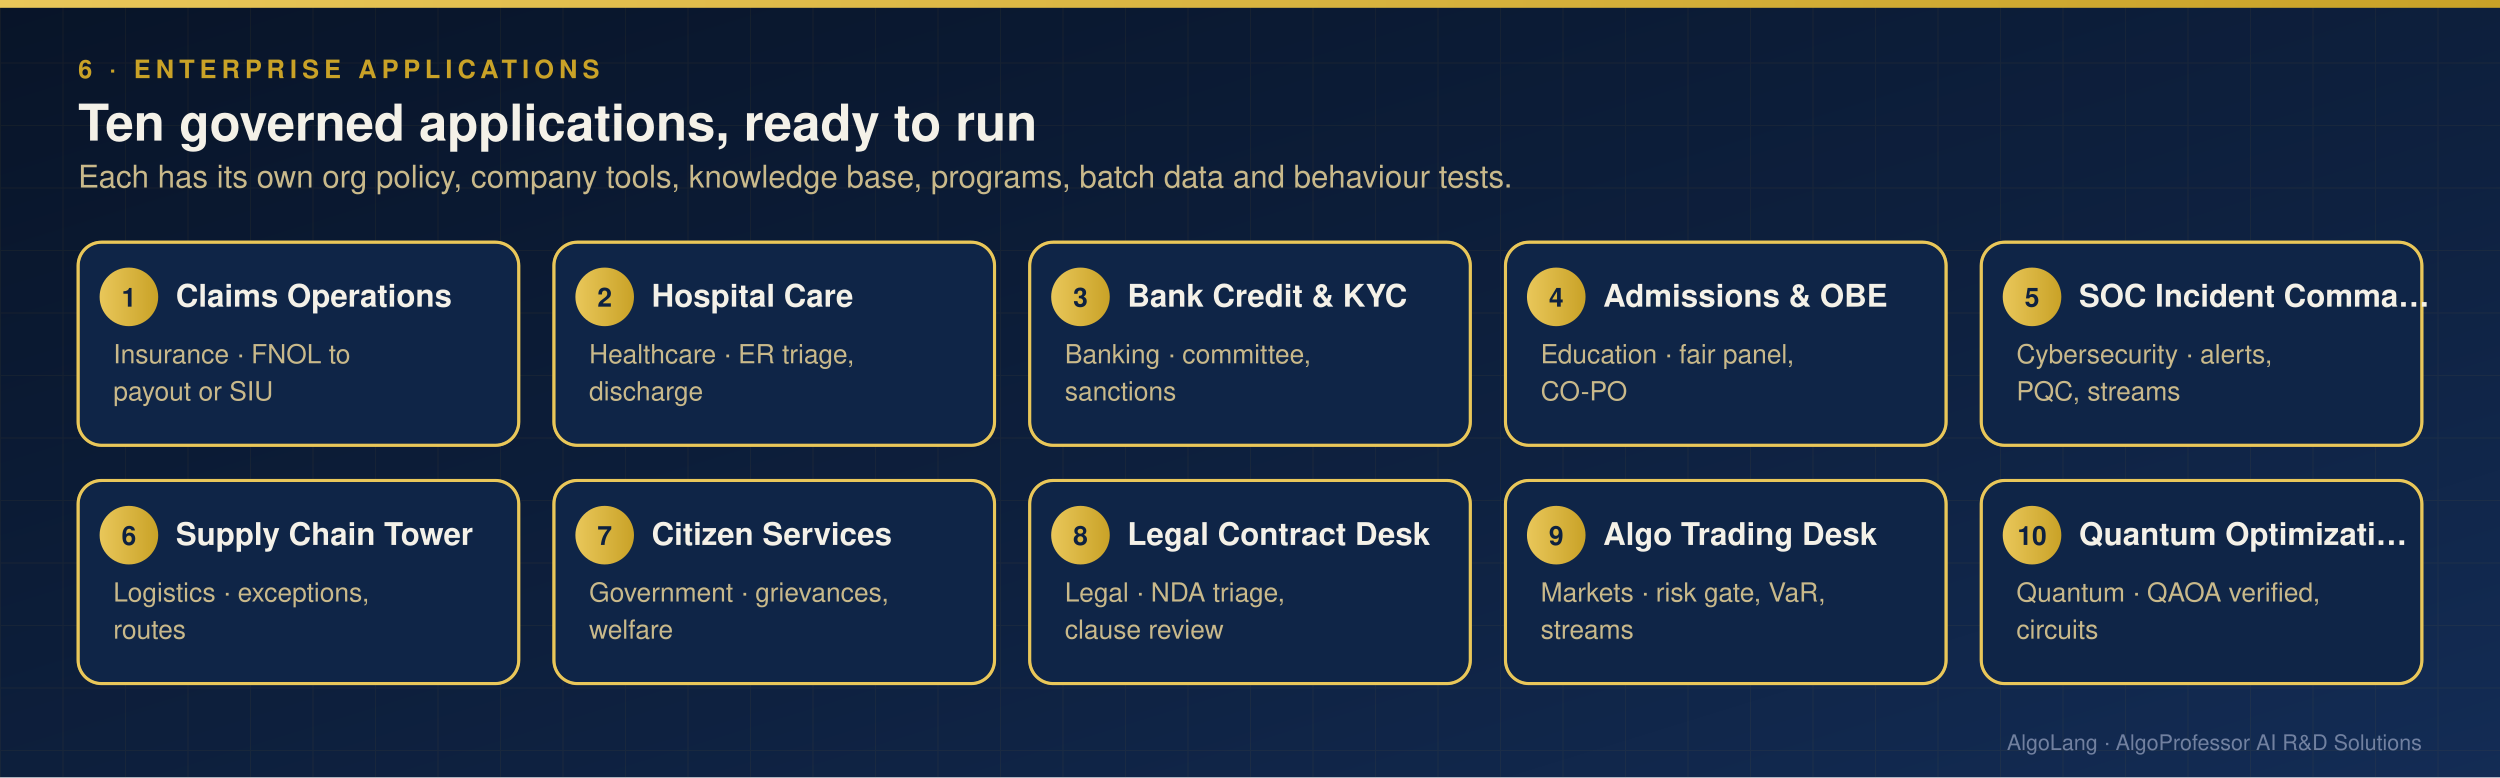
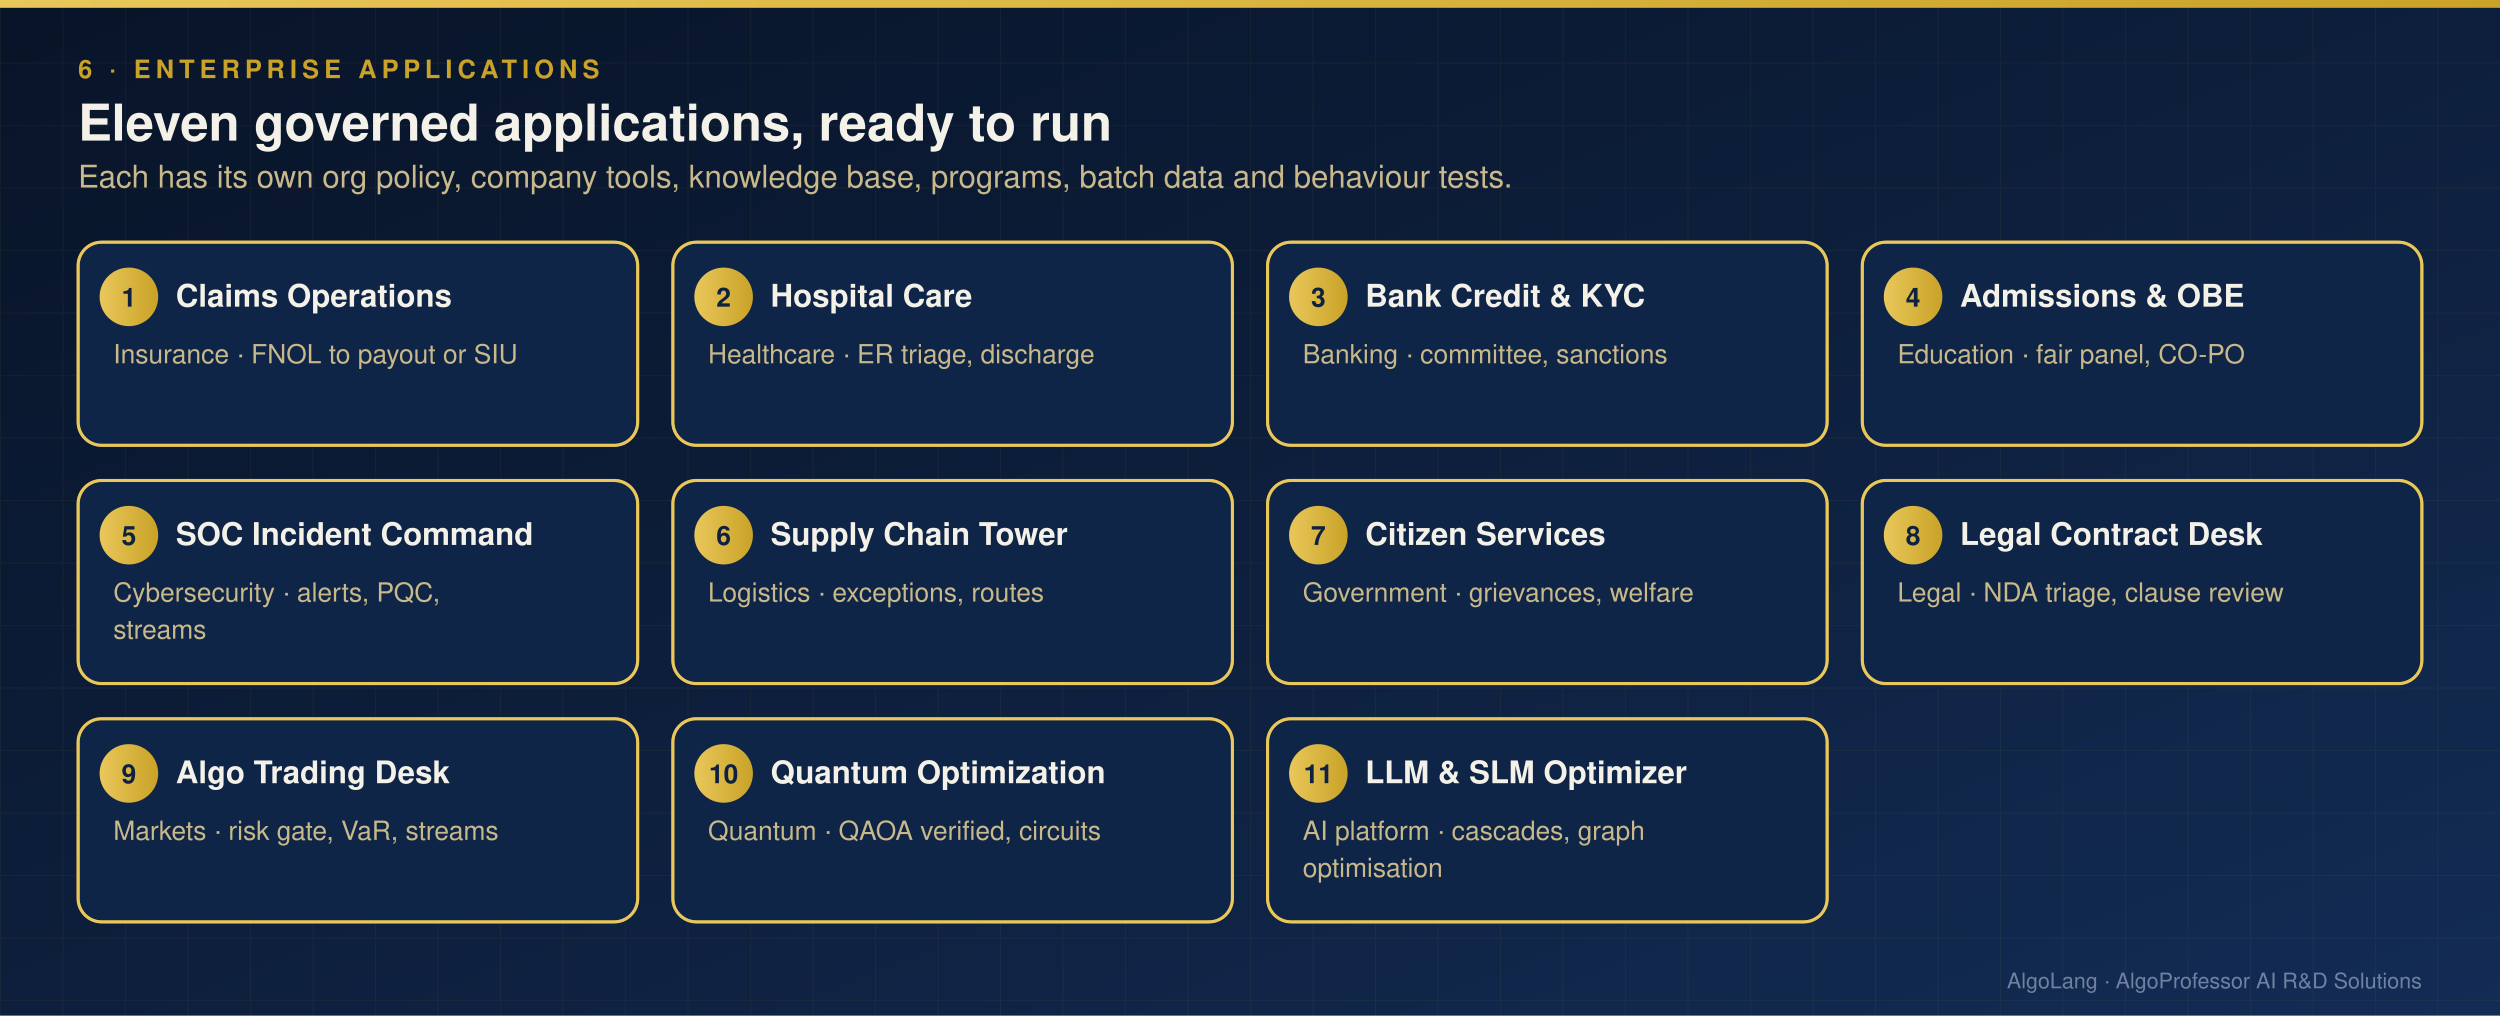
- <svg xmlns="http://www.w3.org/2000/svg" viewBox="0 0 1280 398" width="1280" height="398" role="img" aria-label="Ten governed applications, ready to run">
+ <svg xmlns="http://www.w3.org/2000/svg" viewBox="0 0 1280 520" width="1280" height="520" role="img" aria-label="Eleven governed applications, ready to run">
  <defs>
    <linearGradient id="bg" x1="0" y1="0" x2="1" y2="1">
      <stop offset="0" stop-color="#081428" />
      <stop offset=".6" stop-color="#0e2140" />
      <stop offset="1" stop-color="#132c55" />
    </linearGradient>
    <linearGradient id="gold" x1="0" x2="1">
      <stop offset="0" stop-color="#e9c75a" />
      <stop offset="1" stop-color="#c9a227" />
    </linearGradient>
    <pattern id="grid" width="32" height="32" patternUnits="userSpaceOnUse">
      <path d="M32 0H0V32" fill="none" stroke="#c9a227" stroke-opacity=".06" />
    </pattern>
    <filter id="soft" x="-50%" y="-50%" width="200%" height="200%">
      <feGaussianBlur stdDeviation="2.5" result="b" />
      <feMerge>
        <feMergeNode in="b" />
        <feMergeNode in="SourceGraphic" />
      </feMerge>
    </filter>
  </defs>
  <style>
    text { font-family: "Segoe UI", "Helvetica Neue", Helvetica, Arial, sans-serif; }
    .mono { font-family: "SFMono-Regular", Consolas, "Liberation Mono", Menlo, monospace; }
    .wire { fill: none; stroke: #c9a227; stroke-width: 2; stroke-dasharray: 6 6; animation: dash 1.1s linear infinite; }
    .ctl { fill: none; stroke: #8fd3ff; stroke-opacity: .55; stroke-width: 1.4; stroke-dasharray: 3 5; animation: dash 2.2s linear infinite; }
    .card { fill: #0f2547; stroke: #c9a227; stroke-opacity: .75; stroke-width: 1.4; }
    .glow { animation: glow 3.6s ease-in-out infinite; }
    .rise { animation: rise 1.2s cubic-bezier(.2,.8,.2,1) both; }
    .fade { opacity: 0; animation: fade 7s ease-in-out infinite; }
    .pulse { animation: pulse 2.4s ease-in-out infinite; }
    @keyframes dash { to { stroke-dashoffset: -24; } }
    @keyframes glow { 0%, 100% { stroke-opacity: .35; } 50% { stroke-opacity: 1; } }
    @keyframes rise { from { transform: translateY(12px); } to { transform: none; } }
    @keyframes fade { 0%, 6% { opacity: 0; } 14%, 88% { opacity: 1; } 100% { opacity: 0; } }
    @keyframes pulse { 0%, 100% { opacity: .55; } 50% { opacity: 1; } }
    
    @media (prefers-reduced-motion: reduce) { * { animation: none !important; } .fade { opacity: 1; } }
  </style>
-   <rect width="1280" height="398" fill="url(#bg)" />
-   <rect width="1280" height="398" fill="url(#grid)" />
+   <rect width="1280" height="520" fill="url(#bg)" />
+   <rect width="1280" height="520" fill="url(#grid)" />
  <rect width="1280" height="4" fill="url(#gold)" />
  <text x="40" y="40" fill="#c9a227" font-size="13" letter-spacing="2.6" font-weight="700">6 · ENTERPRISE APPLICATIONS</text>
-   <text x="40" y="72" fill="#f4f1e8" font-size="26" font-weight="700">Ten governed applications, ready to run</text>
+   <text x="40" y="72" fill="#f4f1e8" font-size="26" font-weight="700">Eleven governed applications, ready to run</text>
  <text x="40" y="96" fill="#c9b98a" font-size="16">Each has its own org policy, company tools, knowledge base, programs, batch data and behaviour tests.</text>
  <g class="rise" style="animation-delay:0.00s">
-     <rect x="40.0" y="124" width="225.6" height="104" rx="12" class="card" />
-     <rect x="40.0" y="124" width="225.6" height="104" rx="12" fill="none" stroke="#e9c75a" stroke-width="1.6" class="glow" style="animation-delay:0.00s" />
+     <rect x="40.0" y="124" width="286.5" height="104" rx="12" class="card" />
+     <rect x="40.0" y="124" width="286.5" height="104" rx="12" fill="none" stroke="#e9c75a" stroke-width="1.6" class="glow" style="animation-delay:0.00s" />
    <circle cx="66.0" cy="152" r="15" fill="url(#gold)" />
    <text x="66.0" y="157" fill="#0e2140" font-size="13.5" font-weight="800" text-anchor="middle">1</text>
    <text x="90.0" y="157" fill="#f4f1e8" font-size="16" font-weight="700">Claims Operations</text>
-     <text x="58.0" y="186" fill="#c9b98a" font-size="13.5">Insurance · FNOL to</text>
-     <text x="58.0" y="205" fill="#c9b98a" font-size="13.5">payout or SIU</text>
+     <text x="58.0" y="186" fill="#c9b98a" font-size="13.5">Insurance · FNOL to payout or SIU</text>
  </g>
  <g class="rise" style="animation-delay:0.08s">
-     <rect x="283.6" y="124" width="225.6" height="104" rx="12" class="card" />
-     <rect x="283.6" y="124" width="225.6" height="104" rx="12" fill="none" stroke="#e9c75a" stroke-width="1.6" class="glow" style="animation-delay:0.12s" />
-     <circle cx="309.6" cy="152" r="15" fill="url(#gold)" />
-     <text x="309.6" y="157" fill="#0e2140" font-size="13.5" font-weight="800" text-anchor="middle">2</text>
-     <text x="333.6" y="157" fill="#f4f1e8" font-size="16" font-weight="700">Hospital Care</text>
-     <text x="301.6" y="186" fill="#c9b98a" font-size="13.5">Healthcare · ER triage,</text>
-     <text x="301.6" y="205" fill="#c9b98a" font-size="13.5">discharge</text>
+     <rect x="344.5" y="124" width="286.5" height="104" rx="12" class="card" />
+     <rect x="344.5" y="124" width="286.5" height="104" rx="12" fill="none" stroke="#e9c75a" stroke-width="1.6" class="glow" style="animation-delay:0.12s" />
+     <circle cx="370.5" cy="152" r="15" fill="url(#gold)" />
+     <text x="370.5" y="157" fill="#0e2140" font-size="13.5" font-weight="800" text-anchor="middle">2</text>
+     <text x="394.5" y="157" fill="#f4f1e8" font-size="16" font-weight="700">Hospital Care</text>
+     <text x="362.5" y="186" fill="#c9b98a" font-size="13.5">Healthcare · ER triage, discharge</text>
  </g>
  <g class="rise" style="animation-delay:0.16s">
-     <rect x="527.2" y="124" width="225.6" height="104" rx="12" class="card" />
-     <rect x="527.2" y="124" width="225.6" height="104" rx="12" fill="none" stroke="#e9c75a" stroke-width="1.6" class="glow" style="animation-delay:0.24s" />
-     <circle cx="553.2" cy="152" r="15" fill="url(#gold)" />
-     <text x="553.2" y="157" fill="#0e2140" font-size="13.5" font-weight="800" text-anchor="middle">3</text>
-     <text x="577.2" y="157" fill="#f4f1e8" font-size="16" font-weight="700">Bank Credit &amp; KYC</text>
-     <text x="545.2" y="186" fill="#c9b98a" font-size="13.5">Banking · committee,</text>
-     <text x="545.2" y="205" fill="#c9b98a" font-size="13.5">sanctions</text>
+     <rect x="649.0" y="124" width="286.5" height="104" rx="12" class="card" />
+     <rect x="649.0" y="124" width="286.5" height="104" rx="12" fill="none" stroke="#e9c75a" stroke-width="1.6" class="glow" style="animation-delay:0.24s" />
+     <circle cx="675.0" cy="152" r="15" fill="url(#gold)" />
+     <text x="675.0" y="157" fill="#0e2140" font-size="13.5" font-weight="800" text-anchor="middle">3</text>
+     <text x="699.0" y="157" fill="#f4f1e8" font-size="16" font-weight="700">Bank Credit &amp; KYC</text>
+     <text x="667.0" y="186" fill="#c9b98a" font-size="13.5">Banking · committee, sanctions</text>
  </g>
  <g class="rise" style="animation-delay:0.24s">
-     <rect x="770.8" y="124" width="225.6" height="104" rx="12" class="card" />
-     <rect x="770.8" y="124" width="225.6" height="104" rx="12" fill="none" stroke="#e9c75a" stroke-width="1.6" class="glow" style="animation-delay:0.36s" />
-     <circle cx="796.8" cy="152" r="15" fill="url(#gold)" />
-     <text x="796.8" y="157" fill="#0e2140" font-size="13.5" font-weight="800" text-anchor="middle">4</text>
-     <text x="820.8" y="157" fill="#f4f1e8" font-size="16" font-weight="700">Admissions &amp; OBE</text>
-     <text x="788.8" y="186" fill="#c9b98a" font-size="13.5">Education · fair panel,</text>
-     <text x="788.8" y="205" fill="#c9b98a" font-size="13.5">CO-PO</text>
+     <rect x="953.5" y="124" width="286.5" height="104" rx="12" class="card" />
+     <rect x="953.5" y="124" width="286.5" height="104" rx="12" fill="none" stroke="#e9c75a" stroke-width="1.6" class="glow" style="animation-delay:0.36s" />
+     <circle cx="979.5" cy="152" r="15" fill="url(#gold)" />
+     <text x="979.5" y="157" fill="#0e2140" font-size="13.5" font-weight="800" text-anchor="middle">4</text>
+     <text x="1003.5" y="157" fill="#f4f1e8" font-size="16" font-weight="700">Admissions &amp; OBE</text>
+     <text x="971.5" y="186" fill="#c9b98a" font-size="13.5">Education · fair panel, CO-PO</text>
  </g>
  <g class="rise" style="animation-delay:0.32s">
-     <rect x="1014.4" y="124" width="225.6" height="104" rx="12" class="card" />
-     <rect x="1014.4" y="124" width="225.6" height="104" rx="12" fill="none" stroke="#e9c75a" stroke-width="1.6" class="glow" style="animation-delay:0.48s" />
-     <circle cx="1040.4" cy="152" r="15" fill="url(#gold)" />
-     <text x="1040.4" y="157" fill="#0e2140" font-size="13.5" font-weight="800" text-anchor="middle">5</text>
-     <text x="1064.4" y="157" fill="#f4f1e8" font-size="16" font-weight="700">SOC Incident Comma…</text>
-     <text x="1032.4" y="186" fill="#c9b98a" font-size="13.5">Cybersecurity · alerts,</text>
-     <text x="1032.4" y="205" fill="#c9b98a" font-size="13.5">PQC, streams</text>
+     <rect x="40.0" y="246" width="286.5" height="104" rx="12" class="card" />
+     <rect x="40.0" y="246" width="286.5" height="104" rx="12" fill="none" stroke="#e9c75a" stroke-width="1.6" class="glow" style="animation-delay:0.48s" />
+     <circle cx="66.0" cy="274" r="15" fill="url(#gold)" />
+     <text x="66.0" y="279" fill="#0e2140" font-size="13.5" font-weight="800" text-anchor="middle">5</text>
+     <text x="90.0" y="279" fill="#f4f1e8" font-size="16" font-weight="700">SOC Incident Command</text>
+     <text x="58.0" y="308" fill="#c9b98a" font-size="13.5">Cybersecurity · alerts, PQC,</text>
+     <text x="58.0" y="327" fill="#c9b98a" font-size="13.5">streams</text>
  </g>
  <g class="rise" style="animation-delay:0.40s">
-     <rect x="40.0" y="246" width="225.6" height="104" rx="12" class="card" />
-     <rect x="40.0" y="246" width="225.6" height="104" rx="12" fill="none" stroke="#e9c75a" stroke-width="1.6" class="glow" style="animation-delay:0.60s" />
-     <circle cx="66.0" cy="274" r="15" fill="url(#gold)" />
-     <text x="66.0" y="279" fill="#0e2140" font-size="13.5" font-weight="800" text-anchor="middle">6</text>
-     <text x="90.0" y="279" fill="#f4f1e8" font-size="16" font-weight="700">Supply Chain Tower</text>
-     <text x="58.0" y="308" fill="#c9b98a" font-size="13.5">Logistics · exceptions,</text>
-     <text x="58.0" y="327" fill="#c9b98a" font-size="13.5">routes</text>
+     <rect x="344.5" y="246" width="286.5" height="104" rx="12" class="card" />
+     <rect x="344.5" y="246" width="286.5" height="104" rx="12" fill="none" stroke="#e9c75a" stroke-width="1.6" class="glow" style="animation-delay:0.60s" />
+     <circle cx="370.5" cy="274" r="15" fill="url(#gold)" />
+     <text x="370.5" y="279" fill="#0e2140" font-size="13.5" font-weight="800" text-anchor="middle">6</text>
+     <text x="394.5" y="279" fill="#f4f1e8" font-size="16" font-weight="700">Supply Chain Tower</text>
+     <text x="362.5" y="308" fill="#c9b98a" font-size="13.5">Logistics · exceptions, routes</text>
  </g>
  <g class="rise" style="animation-delay:0.48s">
-     <rect x="283.6" y="246" width="225.6" height="104" rx="12" class="card" />
-     <rect x="283.6" y="246" width="225.6" height="104" rx="12" fill="none" stroke="#e9c75a" stroke-width="1.6" class="glow" style="animation-delay:0.72s" />
-     <circle cx="309.6" cy="274" r="15" fill="url(#gold)" />
-     <text x="309.6" y="279" fill="#0e2140" font-size="13.5" font-weight="800" text-anchor="middle">7</text>
-     <text x="333.6" y="279" fill="#f4f1e8" font-size="16" font-weight="700">Citizen Services</text>
-     <text x="301.6" y="308" fill="#c9b98a" font-size="13.5">Government · grievances,</text>
-     <text x="301.6" y="327" fill="#c9b98a" font-size="13.5">welfare</text>
+     <rect x="649.0" y="246" width="286.5" height="104" rx="12" class="card" />
+     <rect x="649.0" y="246" width="286.5" height="104" rx="12" fill="none" stroke="#e9c75a" stroke-width="1.6" class="glow" style="animation-delay:0.72s" />
+     <circle cx="675.0" cy="274" r="15" fill="url(#gold)" />
+     <text x="675.0" y="279" fill="#0e2140" font-size="13.5" font-weight="800" text-anchor="middle">7</text>
+     <text x="699.0" y="279" fill="#f4f1e8" font-size="16" font-weight="700">Citizen Services</text>
+     <text x="667.0" y="308" fill="#c9b98a" font-size="13.5">Government · grievances, welfare</text>
  </g>
  <g class="rise" style="animation-delay:0.56s">
-     <rect x="527.2" y="246" width="225.6" height="104" rx="12" class="card" />
-     <rect x="527.2" y="246" width="225.6" height="104" rx="12" fill="none" stroke="#e9c75a" stroke-width="1.6" class="glow" style="animation-delay:0.84s" />
-     <circle cx="553.2" cy="274" r="15" fill="url(#gold)" />
-     <text x="553.2" y="279" fill="#0e2140" font-size="13.5" font-weight="800" text-anchor="middle">8</text>
-     <text x="577.2" y="279" fill="#f4f1e8" font-size="16" font-weight="700">Legal Contract Desk</text>
-     <text x="545.2" y="308" fill="#c9b98a" font-size="13.5">Legal · NDA triage,</text>
-     <text x="545.2" y="327" fill="#c9b98a" font-size="13.5">clause review</text>
+     <rect x="953.5" y="246" width="286.5" height="104" rx="12" class="card" />
+     <rect x="953.5" y="246" width="286.5" height="104" rx="12" fill="none" stroke="#e9c75a" stroke-width="1.6" class="glow" style="animation-delay:0.84s" />
+     <circle cx="979.5" cy="274" r="15" fill="url(#gold)" />
+     <text x="979.5" y="279" fill="#0e2140" font-size="13.5" font-weight="800" text-anchor="middle">8</text>
+     <text x="1003.5" y="279" fill="#f4f1e8" font-size="16" font-weight="700">Legal Contract Desk</text>
+     <text x="971.5" y="308" fill="#c9b98a" font-size="13.5">Legal · NDA triage, clause review</text>
  </g>
  <g class="rise" style="animation-delay:0.64s">
-     <rect x="770.8" y="246" width="225.6" height="104" rx="12" class="card" />
-     <rect x="770.8" y="246" width="225.6" height="104" rx="12" fill="none" stroke="#e9c75a" stroke-width="1.6" class="glow" style="animation-delay:0.96s" />
-     <circle cx="796.8" cy="274" r="15" fill="url(#gold)" />
-     <text x="796.8" y="279" fill="#0e2140" font-size="13.5" font-weight="800" text-anchor="middle">9</text>
-     <text x="820.8" y="279" fill="#f4f1e8" font-size="16" font-weight="700">Algo Trading Desk</text>
-     <text x="788.8" y="308" fill="#c9b98a" font-size="13.5">Markets · risk gate, VaR,</text>
-     <text x="788.8" y="327" fill="#c9b98a" font-size="13.5">streams</text>
+     <rect x="40.0" y="368" width="286.5" height="104" rx="12" class="card" />
+     <rect x="40.0" y="368" width="286.5" height="104" rx="12" fill="none" stroke="#e9c75a" stroke-width="1.6" class="glow" style="animation-delay:0.96s" />
+     <circle cx="66.0" cy="396" r="15" fill="url(#gold)" />
+     <text x="66.0" y="401" fill="#0e2140" font-size="13.5" font-weight="800" text-anchor="middle">9</text>
+     <text x="90.0" y="401" fill="#f4f1e8" font-size="16" font-weight="700">Algo Trading Desk</text>
+     <text x="58.0" y="430" fill="#c9b98a" font-size="13.5">Markets · risk gate, VaR, streams</text>
  </g>
  <g class="rise" style="animation-delay:0.72s">
-     <rect x="1014.4" y="246" width="225.6" height="104" rx="12" class="card" />
-     <rect x="1014.4" y="246" width="225.6" height="104" rx="12" fill="none" stroke="#e9c75a" stroke-width="1.6" class="glow" style="animation-delay:1.08s" />
-     <circle cx="1040.4" cy="274" r="15" fill="url(#gold)" />
-     <text x="1040.4" y="279" fill="#0e2140" font-size="13.5" font-weight="800" text-anchor="middle">10</text>
-     <text x="1064.4" y="279" fill="#f4f1e8" font-size="16" font-weight="700">Quantum Optimizati…</text>
-     <text x="1032.4" y="308" fill="#c9b98a" font-size="13.5">Quantum · QAOA verified,</text>
-     <text x="1032.4" y="327" fill="#c9b98a" font-size="13.5">circuits</text>
+     <rect x="344.5" y="368" width="286.5" height="104" rx="12" class="card" />
+     <rect x="344.5" y="368" width="286.5" height="104" rx="12" fill="none" stroke="#e9c75a" stroke-width="1.6" class="glow" style="animation-delay:1.08s" />
+     <circle cx="370.5" cy="396" r="15" fill="url(#gold)" />
+     <text x="370.5" y="401" fill="#0e2140" font-size="13.5" font-weight="800" text-anchor="middle">10</text>
+     <text x="394.5" y="401" fill="#f4f1e8" font-size="16" font-weight="700">Quantum Optimization</text>
+     <text x="362.5" y="430" fill="#c9b98a" font-size="13.5">Quantum · QAOA verified, circuits</text>
  </g>
-   <text x="1240" y="384" fill="#9aa6c2" fill-opacity=".7" font-size="11" text-anchor="end">AlgoLang · AlgoProfessor AI R&amp;D Solutions</text>
+   <g class="rise" style="animation-delay:0.80s">
+     <rect x="649.0" y="368" width="286.5" height="104" rx="12" class="card" />
+     <rect x="649.0" y="368" width="286.5" height="104" rx="12" fill="none" stroke="#e9c75a" stroke-width="1.6" class="glow" style="animation-delay:1.20s" />
+     <circle cx="675.0" cy="396" r="15" fill="url(#gold)" />
+     <text x="675.0" y="401" fill="#0e2140" font-size="13.5" font-weight="800" text-anchor="middle">11</text>
+     <text x="699.0" y="401" fill="#f4f1e8" font-size="16" font-weight="700">LLM &amp; SLM Optimizer</text>
+     <text x="667.0" y="430" fill="#c9b98a" font-size="13.5">AI platform · cascades, graph</text>
+     <text x="667.0" y="449" fill="#c9b98a" font-size="13.5">optimisation</text>
+   </g>
+   <text x="1240" y="506" fill="#9aa6c2" fill-opacity=".7" font-size="11" text-anchor="end">AlgoLang · AlgoProfessor AI R&amp;D Solutions</text>
</svg>
